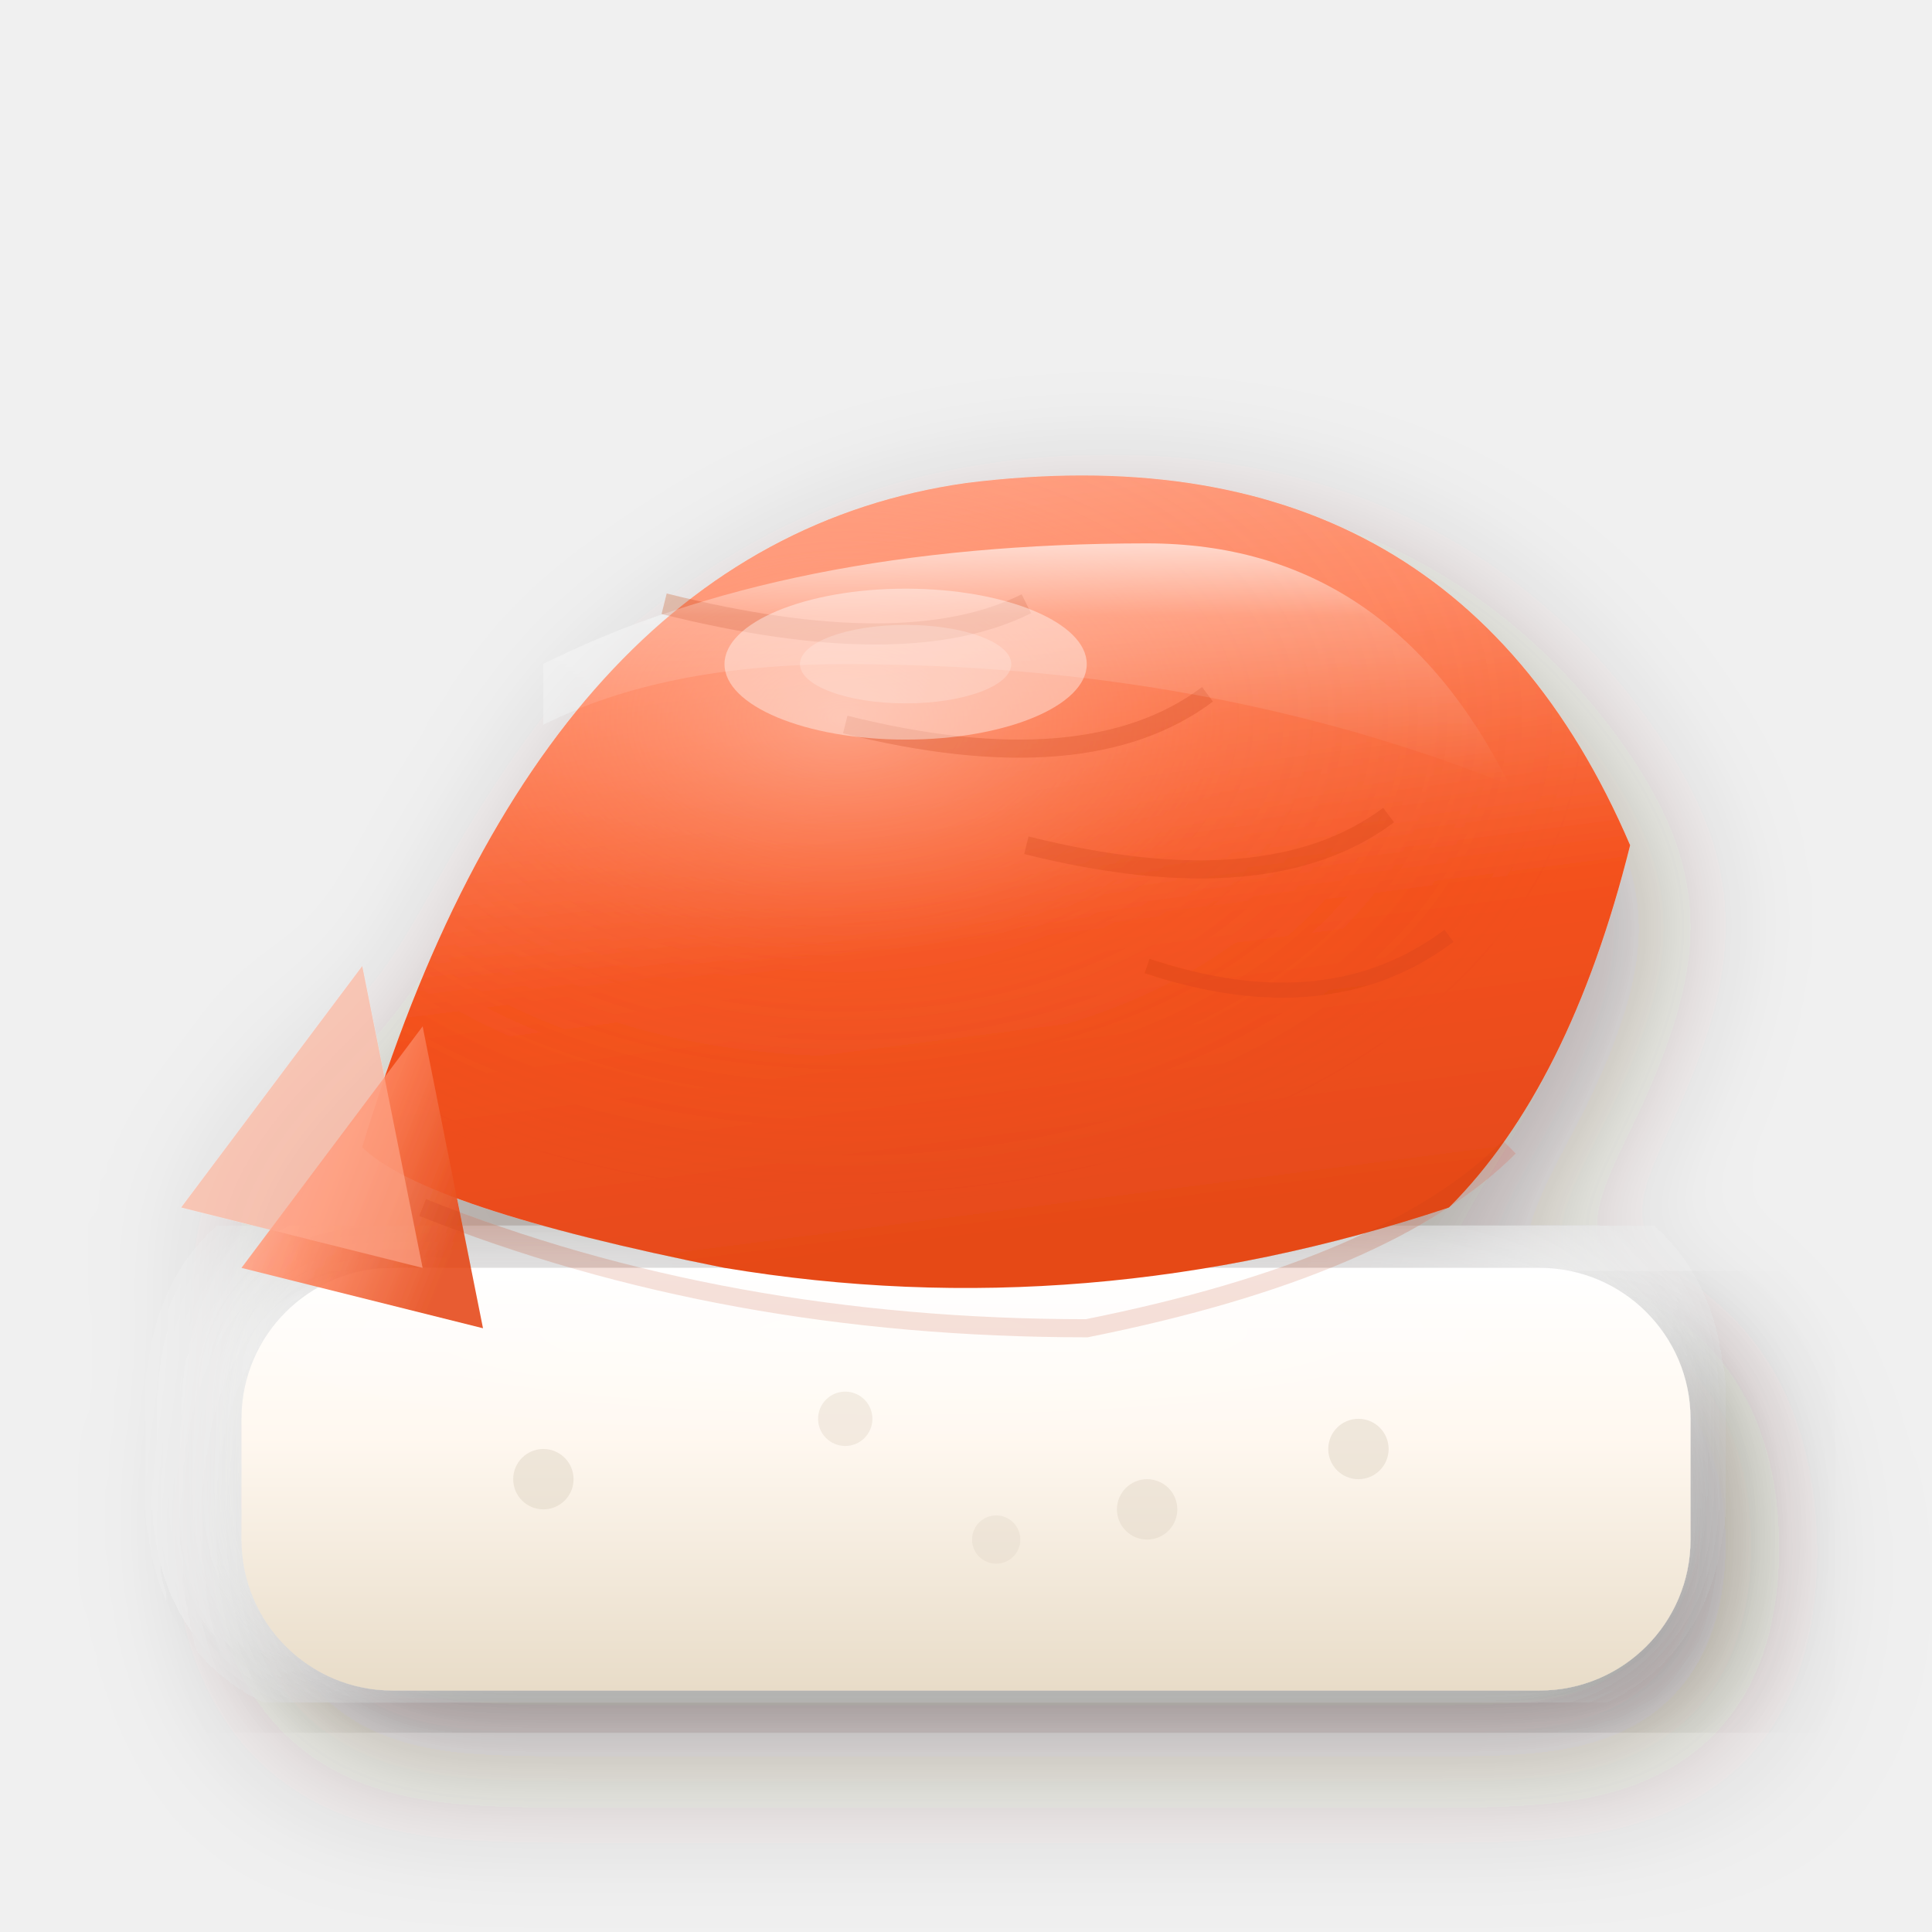
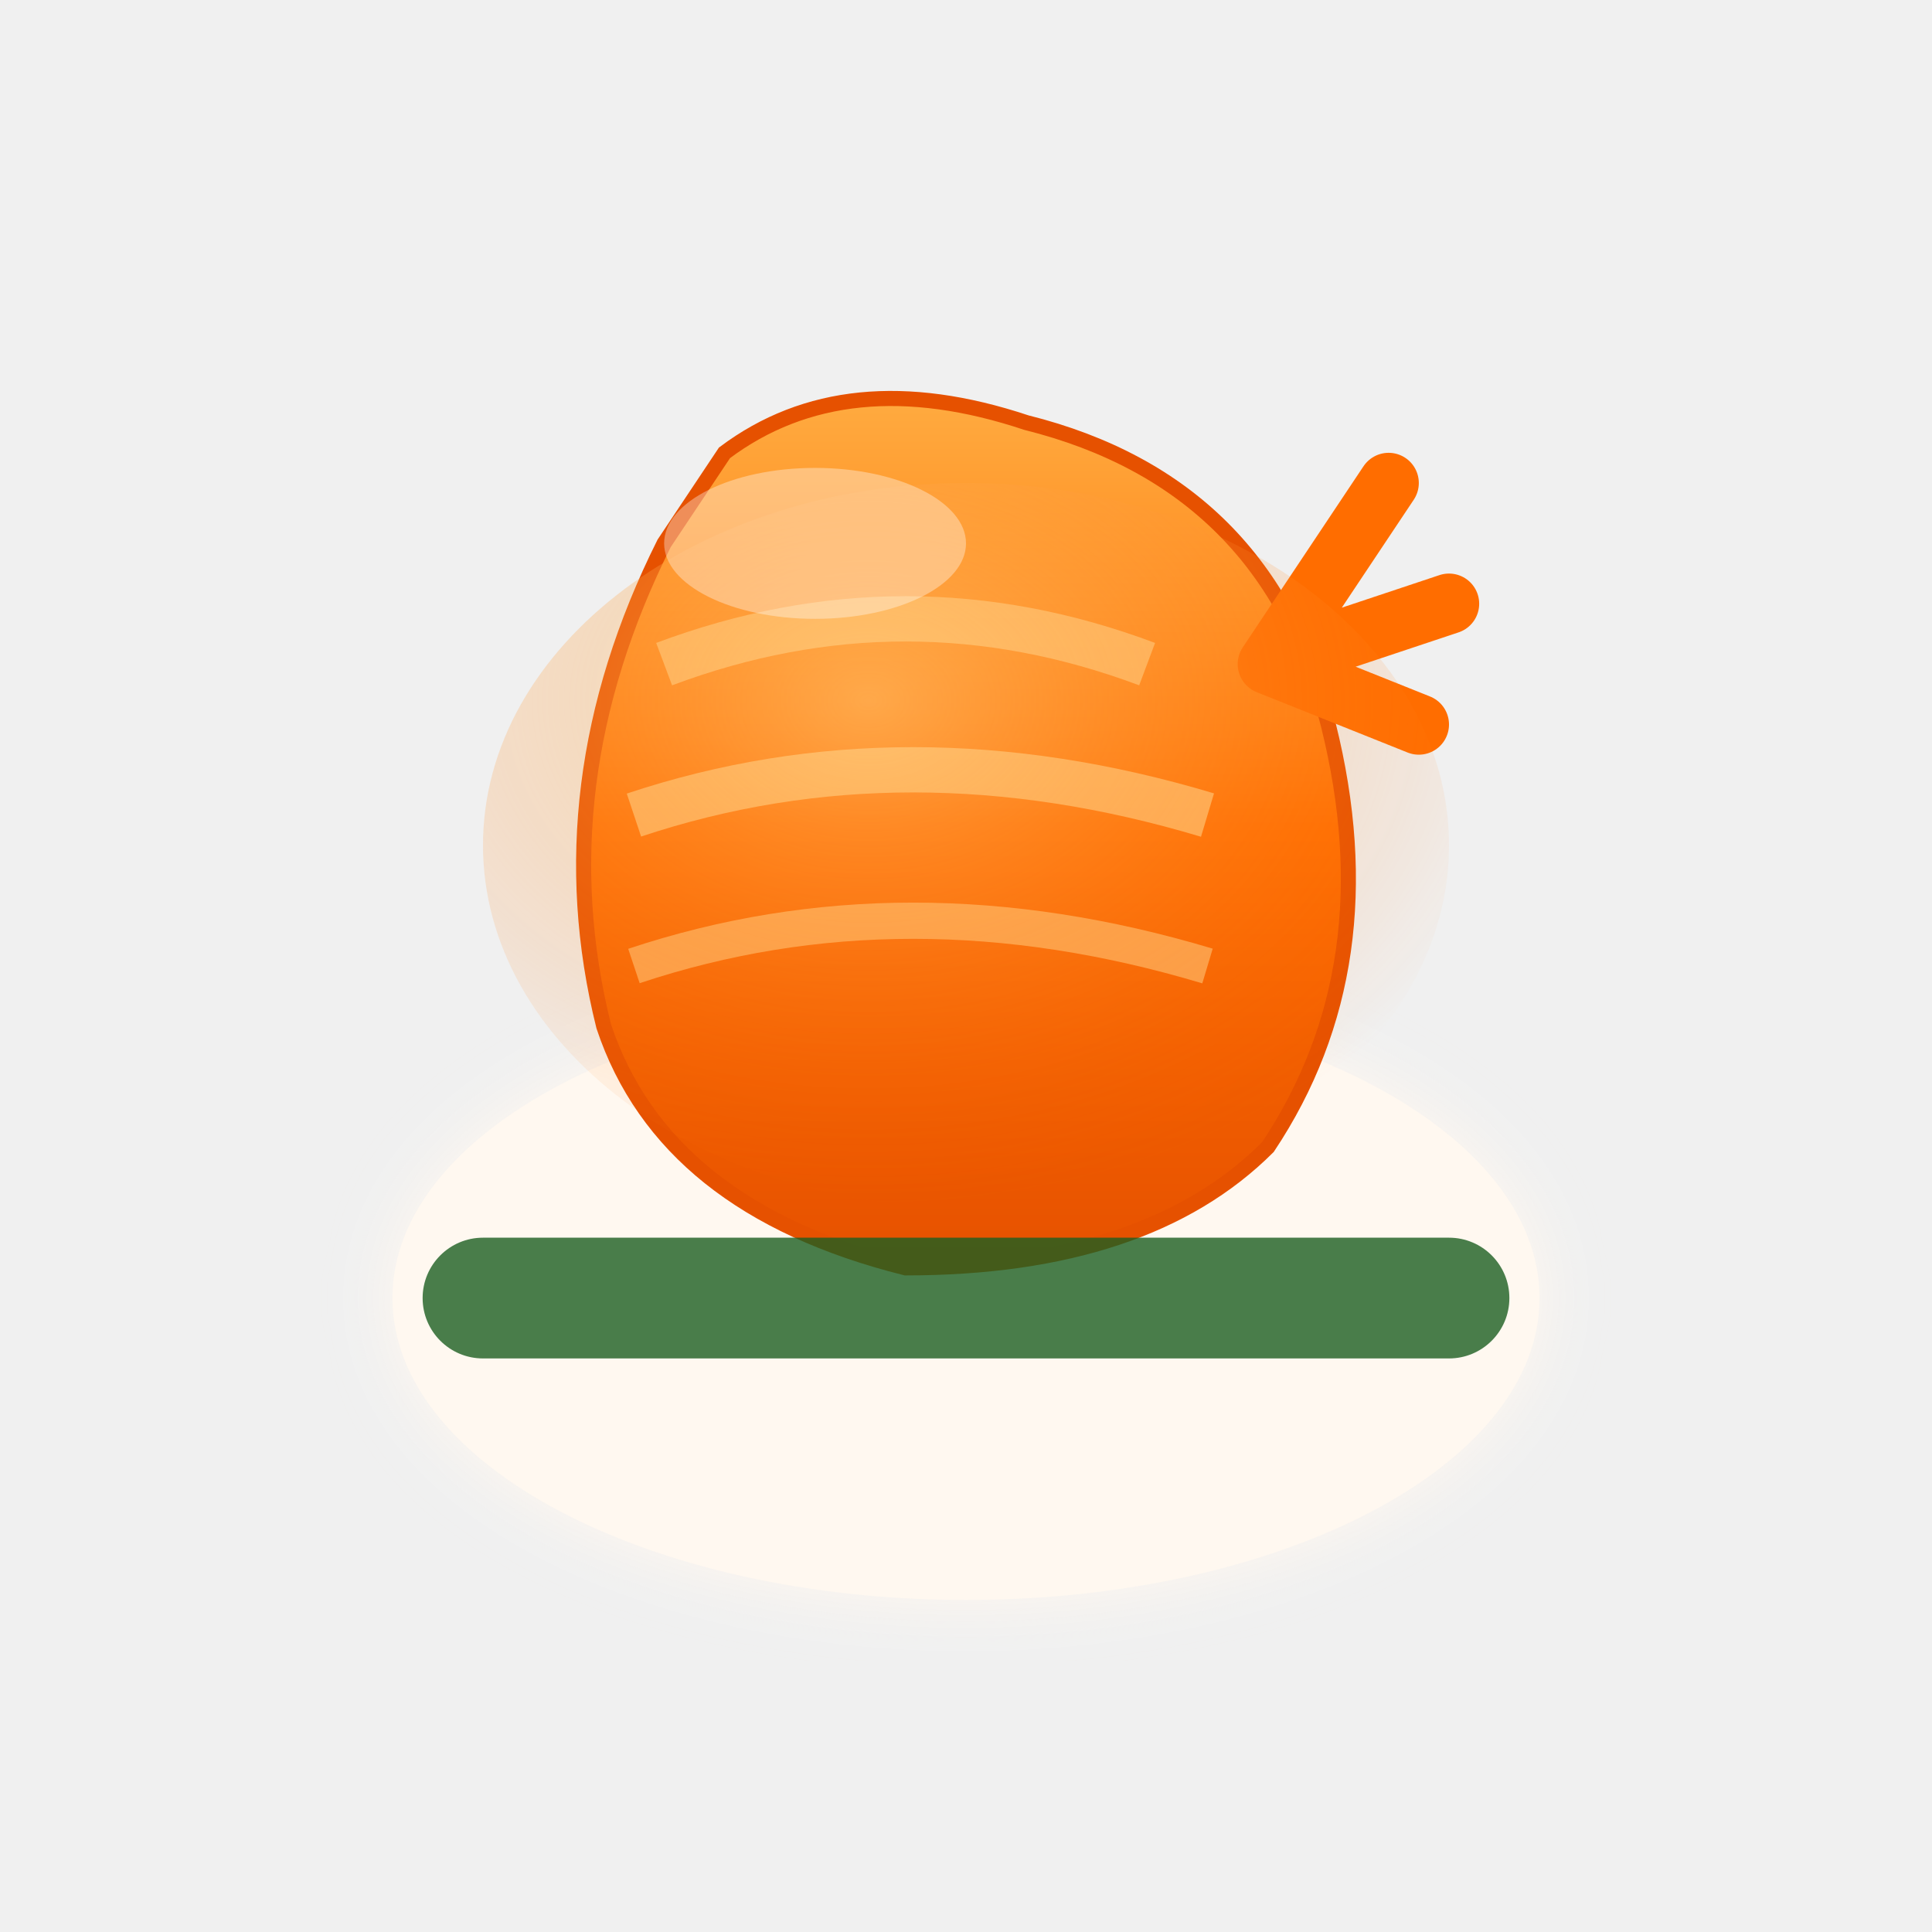
<svg xmlns="http://www.w3.org/2000/svg" viewBox="0 0 64 64" width="64" height="64">
  <defs>
-     <filter id="dropShadow" x="-25%" y="-25%" width="150%" height="150%">
-       <feGaussianBlur in="SourceAlpha" stdDeviation="2.5" result="blur" />
-       <feOffset dx="1" dy="2" result="offsetBlur" />
-       <feFlood flood-color="#3E2723" flood-opacity="0.35" />
-       <feComposite in2="offsetBlur" operator="in" result="shadow" />
+     <linearGradient id="shrimpGrad" x1="0" y1="0" x2="0" y2="1">
+       <stop offset="0%" stop-color="#FFAB40" />
+       <stop offset="50%" stop-color="#FF6D00" />
+       <stop offset="100%" stop-color="#E65100" />
+     </linearGradient>
+     <radialGradient id="shrimpGlow" cx="0.4" cy="0.3" r="0.7">
+       <stop offset="0%" stop-color="#FFD180" stop-opacity="0.5" />
+       <stop offset="100%" stop-color="#FF6D00" stop-opacity="0" />
+     </radialGradient>
+     <filter id="glow">
+       <feGaussianBlur stdDeviation="1" result="blur" />
      <feMerge>
-         <feMergeNode in="shadow" />
+         <feMergeNode in="blur" />
        <feMergeNode in="SourceGraphic" />
      </feMerge>
    </filter>
-     <filter id="neumorphic" x="-10%" y="-10%" width="120%" height="120%">
-       <feGaussianBlur in="SourceAlpha" stdDeviation="1" result="blur" />
-       <feOffset dx="-1" dy="-1" result="lightOffset" />
-       <feFlood flood-color="#ffffff" flood-opacity="0.4" />
-       <feComposite in2="lightOffset" operator="in" result="highlight" />
-       <feGaussianBlur in="SourceAlpha" stdDeviation="2" result="darkBlur" />
-       <feOffset dx="1.5" dy="1.5" result="darkOffset" />
-       <feFlood flood-color="#000000" flood-opacity="0.2" />
-       <feComposite in2="darkOffset" operator="in" result="innerShadow" />
-       <feMerge>
-         <feMergeNode in="highlight" />
-         <feMergeNode in="innerShadow" />
-         <feMergeNode in="SourceGraphic" />
-       </feMerge>
-     </filter>
-     <linearGradient id="shrimpGrad" x1="0" y1="0" x2="0.2" y2="1">
-       <stop offset="0%" stop-color="#FFAB91" />
-       <stop offset="30%" stop-color="#FF8A65" />
-       <stop offset="65%" stop-color="#F4511E" />
-       <stop offset="100%" stop-color="#E64A19" />
-     </linearGradient>
-     <linearGradient id="shrimpHighlight" x1="0" y1="0" x2="0" y2="1">
-       <stop offset="0%" stop-color="#FFCCBC" stop-opacity="0.8" />
-       <stop offset="40%" stop-color="#FFAB91" stop-opacity="0.2" />
-       <stop offset="100%" stop-color="#FF8A65" stop-opacity="0" />
-     </linearGradient>
-     <linearGradient id="riceGrad" x1="0" y1="0" x2="0" y2="1">
-       <stop offset="0%" stop-color="#FFFFFF" />
-       <stop offset="40%" stop-color="#FFF8F0" />
-       <stop offset="100%" stop-color="#E8DCC8" />
-     </linearGradient>
-     <linearGradient id="glossShrimp" x1="0" y1="0" x2="0" y2="1">
-       <stop offset="0%" stop-color="#ffffff" stop-opacity="0.65" />
-       <stop offset="30%" stop-color="#ffffff" stop-opacity="0.2" />
-       <stop offset="100%" stop-color="#ffffff" stop-opacity="0" />
-     </linearGradient>
-     <radialGradient id="shrimpGlow" cx="0.38" cy="0.3" r="0.6">
-       <stop offset="0%" stop-color="#FFCCBC" stop-opacity="0.45" />
-       <stop offset="50%" stop-color="#FF8A65" stop-opacity="0.1" />
-       <stop offset="100%" stop-color="#E64A19" stop-opacity="0" />
-     </radialGradient>
-     <radialGradient id="riceSpecular" cx="0.45" cy="0.3" r="0.55">
-       <stop offset="0%" stop-color="#ffffff" stop-opacity="0.3" />
-       <stop offset="100%" stop-color="#ffffff" stop-opacity="0" />
-     </radialGradient>
-     <linearGradient id="tailGrad" x1="0" y1="0" x2="1" y2="0.5">
-       <stop offset="0%" stop-color="#FFCCBC" />
-       <stop offset="50%" stop-color="#FF8A65" />
-       <stop offset="100%" stop-color="#E64A19" />
-     </linearGradient>
  </defs>
-   <g filter="url(#dropShadow)">
-     <rect x="8" y="42" width="48" height="14" rx="5" ry="5" fill="url(#riceGrad)" filter="url(#neumorphic)" />
-     <rect x="8" y="42" width="48" height="7" rx="5" ry="4" fill="url(#riceSpecular)" />
-     <circle cx="18" cy="49" r="1" fill="#E0D5C5" opacity="0.5" />
-     <circle cx="28" cy="47" r="0.9" fill="#E0D5C5" opacity="0.4" />
-     <circle cx="38" cy="50" r="1" fill="#E0D5C5" opacity="0.45" />
-     <circle cx="45" cy="48" r="1" fill="#E0D5C5" opacity="0.5" />
-     <circle cx="33" cy="51" r="0.8" fill="#E0D5C5" opacity="0.35" />
-     <path d="M12 38 Q18 18 32 16 Q48 14 54 28 Q52 36 48 40 Q36 44 24 42 Q14 40 12 38Z" fill="url(#shrimpGrad)" />
-     <path d="M12 38 Q18 18 32 16 Q48 14 54 28 Q52 36 48 40 Q36 44 24 42 Q14 40 12 38Z" fill="url(#shrimpGlow)" />
-     <path d="M22 20 Q30 22 34 20" stroke="#BF360C" stroke-width="0.7" fill="none" opacity="0.25" />
-     <path d="M28 24 Q36 26 40 23" stroke="#BF360C" stroke-width="0.6" fill="none" opacity="0.22" />
-     <path d="M34 28 Q42 30 46 27" stroke="#BF360C" stroke-width="0.6" fill="none" opacity="0.2" />
-     <path d="M38 32 Q44 34 48 31" stroke="#BF360C" stroke-width="0.5" fill="none" opacity="0.18" />
-     <path d="M8 42 L14 34 L16 44Z" fill="url(#tailGrad)" opacity="0.9" />
-     <path d="M6 40 L12 32 L14 42Z" fill="#FFAB91" opacity="0.6" />
-     <path d="M18 22 Q26 18 38 18 Q46 18 50 26 Q40 22 28 22 Q22 22 18 24Z" fill="url(#glossShrimp)" />
-     <ellipse cx="30" cy="22" rx="6" ry="2.5" fill="#ffffff" opacity="0.4" />
-     <ellipse cx="30" cy="22" rx="3.5" ry="1.3" fill="#ffffff" opacity="0.2" />
-     <path d="M14 40 Q24 44 36 44 Q46 42 50 38" stroke="#BF360C" stroke-width="0.6" fill="none" opacity="0.15" />
-   </g>
+   <ellipse cx="32" cy="43" rx="19" ry="10" fill="#FFF8F0" filter="url(#glow)" />
+   <path d="M22 18 Q18 26 20 34 Q22 40 30 42 Q38 42 42 38 Q46 32 44 24 Q42 16 34 14 Q28 12 24 15 Z" fill="url(#shrimpGrad)" stroke="#E65100" stroke-width="0.5" />
+   <path d="M22 22 Q30 19 38 22" fill="none" stroke="#FFCC80" stroke-width="1.5" opacity="0.7" />
+   <path d="M21 27 Q30 24 40 27" fill="none" stroke="#FFCC80" stroke-width="1.5" opacity="0.7" />
+   <path d="M21 32 Q30 29 40 32" fill="none" stroke="#FFCC80" stroke-width="1.2" opacity="0.6" />
+   <path d="M42 22 L46 16 M42 22 L48 20 M42 22 L47 24" stroke="#FF6D00" stroke-width="2" stroke-linecap="round" />
+   <ellipse cx="32" cy="28" rx="16" ry="12" fill="url(#shrimpGlow)" />
+   <ellipse cx="27" cy="18" rx="5" ry="2.5" fill="#FFFFFF" opacity="0.35" />
+   <rect x="14" y="41" width="36" height="4" rx="2" fill="#1B5E20" opacity="0.8" />
</svg>
